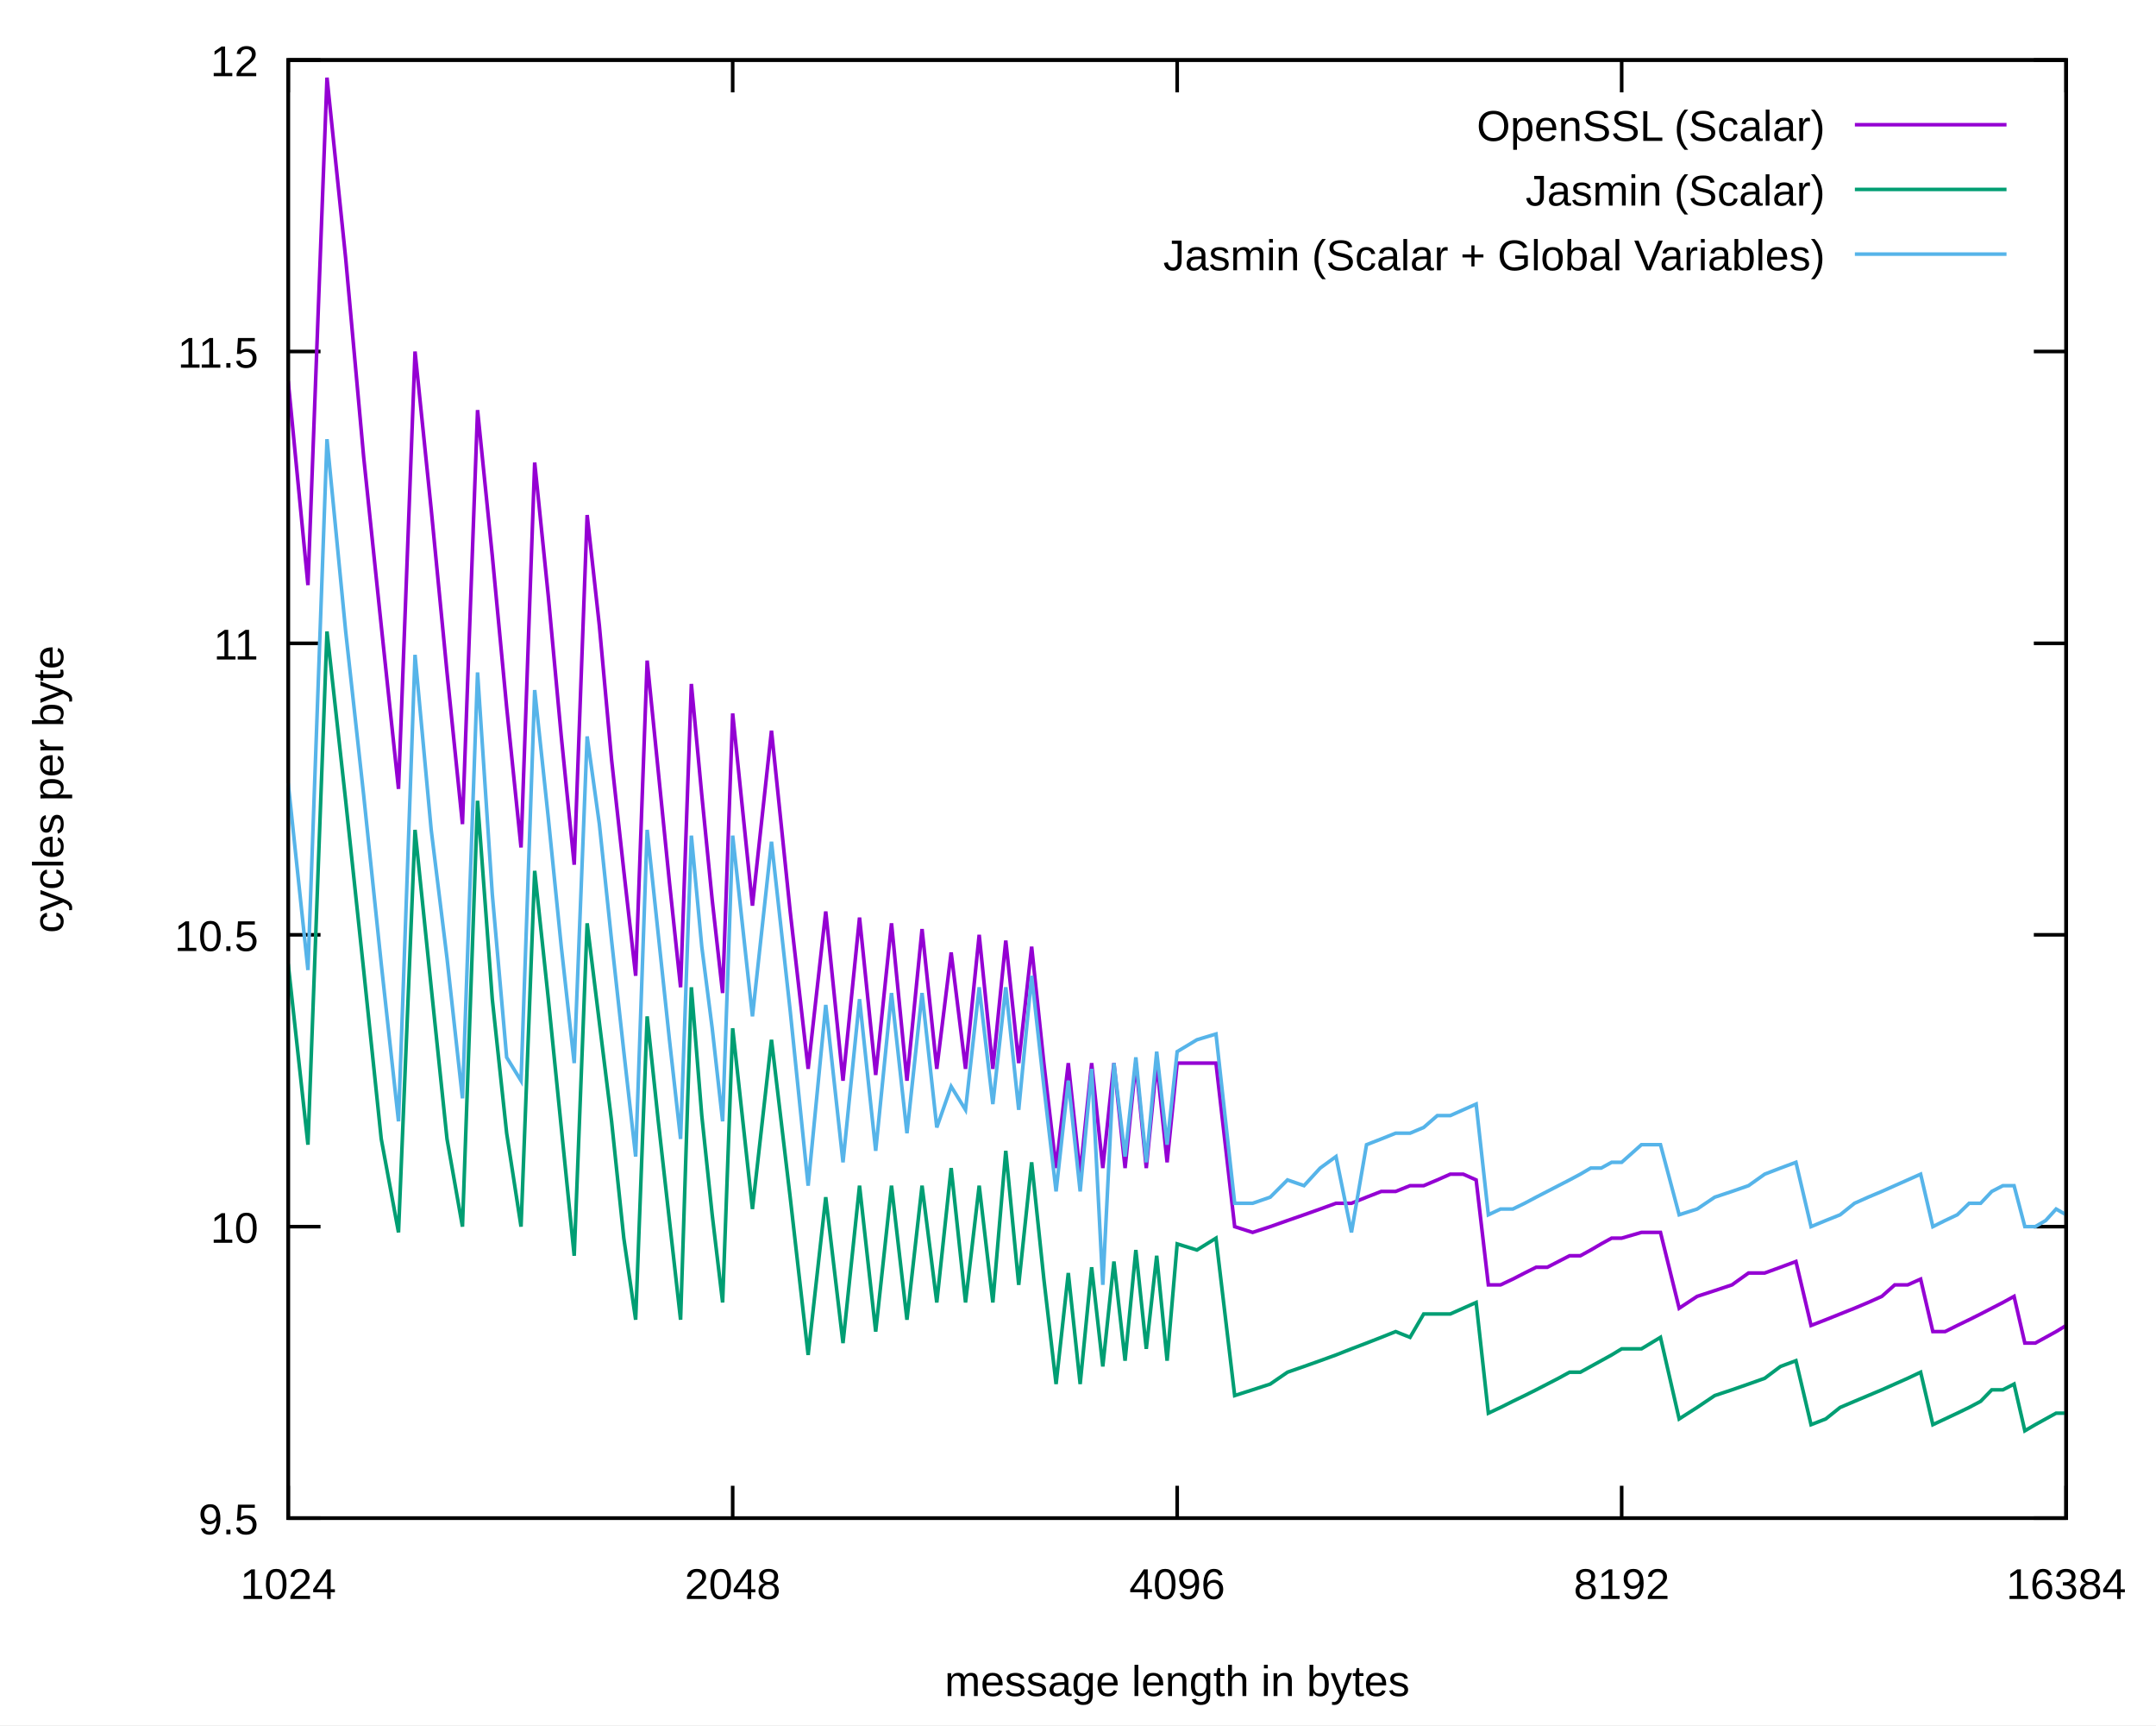
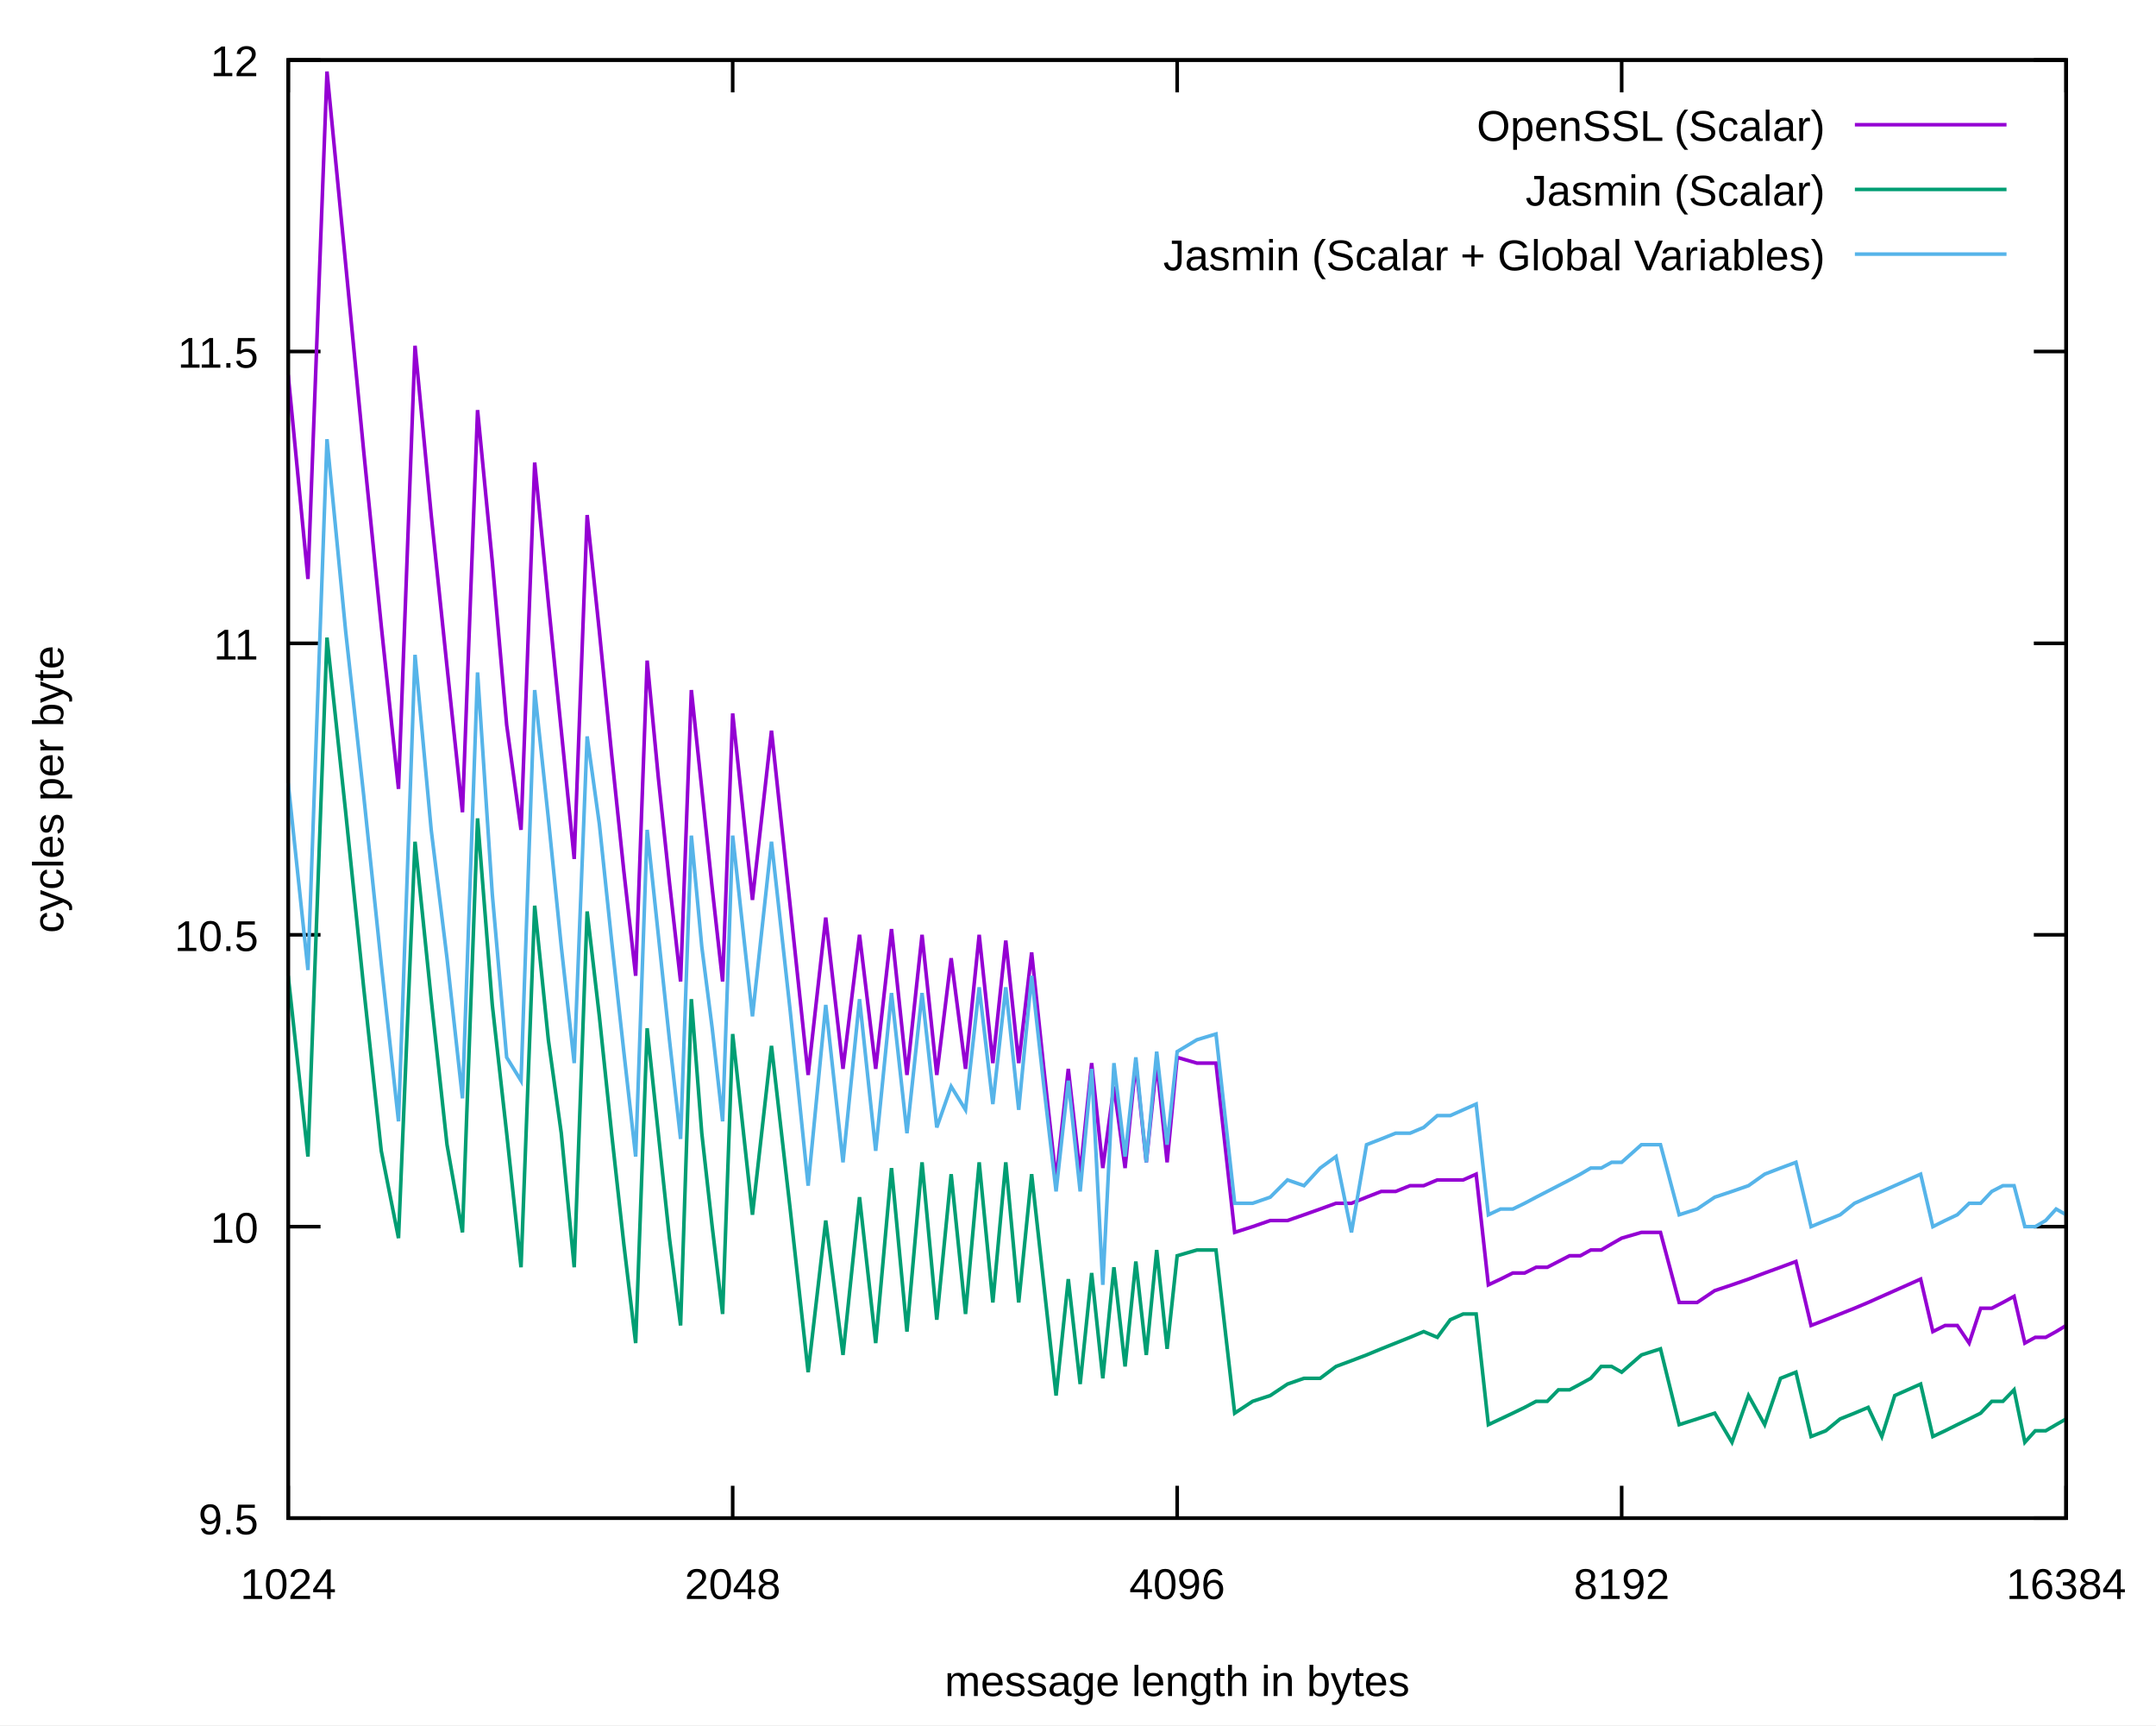
<svg xmlns="http://www.w3.org/2000/svg" xmlns:xlink="http://www.w3.org/1999/xlink" width="600" height="480" viewBox="0 0 600 480">
  <g id="gnuplot_canvas">
    <rect x="0" y="0" width="600" height="480" fill="#ffffff" />
    <defs>
      <circle id="gpDot" r="0.5" stroke-width="0.5" />
      <path id="gpPt0" stroke-width="0.222" stroke="currentColor" d="M-1,0 h2 M0,-1 v2" />
      <path id="gpPt1" stroke-width="0.222" stroke="currentColor" d="M-1,-1 L1,1 M1,-1 L-1,1" />
      <path id="gpPt2" stroke-width="0.222" stroke="currentColor" d="M-1,0 L1,0 M0,-1 L0,1 M-1,-1 L1,1 M-1,1 L1,-1" />
      <rect id="gpPt3" stroke-width="0.222" stroke="currentColor" x="-1" y="-1" width="2" height="2" />
      <rect id="gpPt4" stroke-width="0.222" stroke="currentColor" fill="currentColor" x="-1" y="-1" width="2" height="2" />
      <circle id="gpPt5" stroke-width="0.222" stroke="currentColor" cx="0" cy="0" r="1" />
      <use xlink:href="#gpPt5" id="gpPt6" fill="currentColor" stroke="none" />
      <path id="gpPt7" stroke-width="0.222" stroke="currentColor" d="M0,-1.33 L-1.33,0.67 L1.33,0.67 z" />
      <use xlink:href="#gpPt7" id="gpPt8" fill="currentColor" stroke="none" />
      <use xlink:href="#gpPt7" id="gpPt9" stroke="currentColor" transform="rotate(180)" />
      <use xlink:href="#gpPt9" id="gpPt10" fill="currentColor" stroke="none" />
      <use xlink:href="#gpPt3" id="gpPt11" stroke="currentColor" transform="rotate(45)" />
      <use xlink:href="#gpPt11" id="gpPt12" fill="currentColor" stroke="none" />
      <path id="gpPt13" stroke-width="0.222" stroke="currentColor" d="M0,1.330 L1.265,0.411 L0.782,-1.067 L-0.782,-1.076 L-1.265,0.411 z" />
      <use xlink:href="#gpPt13" id="gpPt14" fill="currentColor" stroke="none" />
      <filter id="textbox" filterUnits="objectBoundingBox" x="0" y="0" height="1" width="1">
        <feFlood flood-color="#FFFFFF" flood-opacity="1" result="bgnd" />
        <feComposite in="SourceGraphic" in2="bgnd" operator="atop" />
      </filter>
      <filter id="greybox" filterUnits="objectBoundingBox" x="0" y="0" height="1" width="1">
        <feFlood flood-color="lightgrey" flood-opacity="1" result="grey" />
        <feComposite in="SourceGraphic" in2="grey" operator="atop" />
      </filter>
    </defs>
    <g fill="none" color="#FFFFFF" stroke="black" stroke-width="1.00" stroke-linecap="butt" stroke-linejoin="miter">
</g>
    <g fill="none" color="black" stroke="currentColor" stroke-width="1.00" stroke-linecap="butt" stroke-linejoin="miter">
      <path stroke="black" d="M80.2,422.4 L89.2,422.4 M575.0,422.4 L566.0,422.4  " />
      <g transform="translate(71.9,426.9)" stroke="none" fill="black" font-family="Arial" font-size="12.00" text-anchor="end">
        <text>
          <tspan font-family="Arial"> 9.5</tspan>
        </text>
      </g>
    </g>
    <g fill="none" color="black" stroke="currentColor" stroke-width="1.00" stroke-linecap="butt" stroke-linejoin="miter">
      <path stroke="black" d="M80.2,341.3 L89.2,341.3 M575.0,341.3 L566.0,341.3  " />
      <g transform="translate(71.9,345.8)" stroke="none" fill="black" font-family="Arial" font-size="12.00" text-anchor="end">
        <text>
          <tspan font-family="Arial"> 10</tspan>
        </text>
      </g>
    </g>
    <g fill="none" color="black" stroke="currentColor" stroke-width="1.00" stroke-linecap="butt" stroke-linejoin="miter">
      <path stroke="black" d="M80.2,260.1 L89.2,260.1 M575.0,260.1 L566.0,260.1  " />
      <g transform="translate(71.9,264.6)" stroke="none" fill="black" font-family="Arial" font-size="12.00" text-anchor="end">
        <text>
          <tspan font-family="Arial"> 10.5</tspan>
        </text>
      </g>
    </g>
    <g fill="none" color="black" stroke="currentColor" stroke-width="1.00" stroke-linecap="butt" stroke-linejoin="miter">
      <path stroke="black" d="M80.2,179.0 L89.2,179.0 M575.0,179.0 L566.0,179.0  " />
      <g transform="translate(71.9,183.5)" stroke="none" fill="black" font-family="Arial" font-size="12.00" text-anchor="end">
        <text>
          <tspan font-family="Arial"> 11</tspan>
        </text>
      </g>
    </g>
    <g fill="none" color="black" stroke="currentColor" stroke-width="1.00" stroke-linecap="butt" stroke-linejoin="miter">
      <path stroke="black" d="M80.2,97.8 L89.2,97.8 M575.0,97.8 L566.0,97.8  " />
      <g transform="translate(71.9,102.3)" stroke="none" fill="black" font-family="Arial" font-size="12.00" text-anchor="end">
        <text>
          <tspan font-family="Arial"> 11.5</tspan>
        </text>
      </g>
    </g>
    <g fill="none" color="black" stroke="currentColor" stroke-width="1.00" stroke-linecap="butt" stroke-linejoin="miter">
      <path stroke="black" d="M80.2,16.7 L89.2,16.7 M575.0,16.7 L566.0,16.7  " />
      <g transform="translate(71.9,21.2)" stroke="none" fill="black" font-family="Arial" font-size="12.00" text-anchor="end">
        <text>
          <tspan font-family="Arial"> 12</tspan>
        </text>
      </g>
    </g>
    <g fill="none" color="black" stroke="currentColor" stroke-width="1.00" stroke-linecap="butt" stroke-linejoin="miter">
      <path stroke="black" d="M80.2,422.4 L80.2,413.4 M80.2,16.7 L80.2,25.7  " />
      <g transform="translate(80.2,444.9)" stroke="none" fill="black" font-family="Arial" font-size="12.00" text-anchor="middle">
        <text>
          <tspan font-family="Arial"> 1024</tspan>
        </text>
      </g>
    </g>
    <g fill="none" color="black" stroke="currentColor" stroke-width="1.00" stroke-linecap="butt" stroke-linejoin="miter">
      <path stroke="black" d="M203.9,422.4 L203.9,413.4 M203.9,16.7 L203.9,25.7  " />
      <g transform="translate(203.9,444.9)" stroke="none" fill="black" font-family="Arial" font-size="12.00" text-anchor="middle">
        <text>
          <tspan font-family="Arial"> 2048</tspan>
        </text>
      </g>
    </g>
    <g fill="none" color="black" stroke="currentColor" stroke-width="1.00" stroke-linecap="butt" stroke-linejoin="miter">
      <path stroke="black" d="M327.6,422.4 L327.6,413.4 M327.6,16.7 L327.6,25.7  " />
      <g transform="translate(327.6,444.9)" stroke="none" fill="black" font-family="Arial" font-size="12.00" text-anchor="middle">
        <text>
          <tspan font-family="Arial"> 4096</tspan>
        </text>
      </g>
    </g>
    <g fill="none" color="black" stroke="currentColor" stroke-width="1.00" stroke-linecap="butt" stroke-linejoin="miter">
      <path stroke="black" d="M451.3,422.4 L451.3,413.4 M451.3,16.7 L451.3,25.7  " />
      <g transform="translate(451.3,444.9)" stroke="none" fill="black" font-family="Arial" font-size="12.00" text-anchor="middle">
        <text>
          <tspan font-family="Arial"> 8192</tspan>
        </text>
      </g>
    </g>
    <g fill="none" color="black" stroke="currentColor" stroke-width="1.00" stroke-linecap="butt" stroke-linejoin="miter">
      <path stroke="black" d="M575.0,422.4 L575.0,413.4 M575.0,16.7 L575.0,25.7  " />
      <g transform="translate(575.0,444.9)" stroke="none" fill="black" font-family="Arial" font-size="12.00" text-anchor="middle">
        <text>
          <tspan font-family="Arial"> 16384</tspan>
        </text>
      </g>
    </g>
    <g fill="none" color="black" stroke="currentColor" stroke-width="1.00" stroke-linecap="butt" stroke-linejoin="miter">
</g>
    <g fill="none" color="black" stroke="currentColor" stroke-width="1.00" stroke-linecap="butt" stroke-linejoin="miter">
      <path stroke="black" d="M80.2,16.7 L80.2,422.4 L575.0,422.4 L575.0,16.7 L80.2,16.7 Z  " />
    </g>
    <g fill="none" color="black" stroke="currentColor" stroke-width="1.00" stroke-linecap="butt" stroke-linejoin="miter">
      <g transform="translate(17.6,219.6) rotate(270)" stroke="none" fill="black" font-family="Arial" font-size="12.00" text-anchor="middle">
        <text>
          <tspan font-family="Arial">cycles per byte</tspan>
        </text>
      </g>
    </g>
    <g fill="none" color="black" stroke="currentColor" stroke-width="1.00" stroke-linecap="butt" stroke-linejoin="miter">
      <g transform="translate(327.6,471.9)" stroke="none" fill="black" font-family="Arial" font-size="12.00" text-anchor="middle">
        <text>
          <tspan font-family="Arial">message length in bytes</tspan>
        </text>
      </g>
    </g>
    <g fill="none" color="black" stroke="currentColor" stroke-width="1.00" stroke-linecap="butt" stroke-linejoin="miter">
</g>
    <g id="gnuplot_plot_1">
      <g fill="none" color="black" stroke="currentColor" stroke-width="1.00" stroke-linecap="butt" stroke-linejoin="miter">
        <g transform="translate(507.9,39.2)" stroke="none" fill="black" font-family="Arial" font-size="12.00" text-anchor="end">
          <text>
            <tspan font-family="Arial">OpenSSL (Scalar)</tspan>
          </text>
        </g>
      </g>
      <g fill="none" color="black" stroke="currentColor" stroke-width="1.00" stroke-linecap="butt" stroke-linejoin="miter">
-         <path stroke="rgb(148,   0, 211)" d="M516.2,34.7 L558.4,34.7 M80.2,106.0 L85.7,162.8 L91.0,21.6 L96.2,71.9 L101.2,127.1 L106.1,174.1   L110.9,219.5 L115.5,97.8 L120.0,141.7 L124.4,187.1 L128.7,229.3 L132.9,114.1 L137.0,154.6 L141.0,196.8   L145.0,235.8 L148.8,128.7 L152.6,166.0 L156.2,204.9 L159.8,240.6 L163.4,143.3 L166.8,174.1 L170.2,211.4   L173.6,242.3 L176.9,271.5 L180.1,183.8 L183.2,214.7 L186.3,245.5 L189.4,274.7 L192.4,190.3 L195.3,221.2   L198.2,250.4 L201.1,276.3 L203.9,198.5 L209.4,252.0 L214.7,203.3 L219.9,253.6 L224.9,297.4 L229.8,253.6   L234.6,300.7 L239.2,255.3 L243.7,299.1 L248.1,256.9 L252.4,300.7 L256.6,258.5 L260.7,297.4 L264.7,265.0   L268.7,297.4 L272.5,260.1 L276.3,297.4 L279.9,261.7 L283.5,295.8 L287.1,263.4 L290.5,295.8 L293.9,325.0   L297.3,295.8 L300.6,326.7 L303.8,295.8 L306.9,325.0 L310.0,295.8 L313.1,325.0 L316.1,295.8 L319.0,325.0   L321.9,295.8 L324.8,323.4 L327.6,295.8 L333.1,295.8 L338.4,295.8 L343.6,341.3 L348.6,342.9 L353.5,341.3   L358.3,339.6 L362.9,338.0 L367.4,336.4 L371.8,334.8 L376.1,334.8 L380.3,333.1 L384.4,331.5 L388.4,331.5   L392.4,329.9 L396.2,329.9 L400.0,328.3 L403.6,326.7 L407.2,326.7 L410.8,328.3 L414.2,357.5 L417.6,357.5   L421.0,355.9 L424.3,354.2 L427.5,352.6 L430.6,352.6 L433.7,351.0 L436.8,349.4 L439.8,349.4 L442.7,347.8   L445.6,346.1 L448.5,344.5 L451.3,344.5 L456.8,342.9 L462.1,342.9 L467.3,364.0 L472.3,360.7 L477.2,359.1   L482.0,357.5 L486.6,354.2 L491.1,354.2 L495.5,352.6 L499.8,351.0 L504.0,368.8 L508.1,367.2 L512.1,365.6   L516.1,364.0 L519.9,362.4 L523.7,360.7 L527.3,357.5 L530.9,357.5 L534.5,355.9 L537.9,370.5 L541.3,370.5   L544.7,368.8 L548.0,367.2 L551.2,365.6 L554.3,364.0 L557.4,362.4 L560.5,360.7 L563.5,373.7 L566.4,373.7   L569.3,372.1 L572.2,370.5 L575.0,368.8  " />
+         <path stroke="rgb(148,   0, 211)" d="M516.2,34.7 L558.4,34.7 M80.2,104.3 L85.7,161.1 L91.0,19.9 L96.2,73.5 L101.2,125.4 L106.1,174.1   L110.9,219.5 L115.5,96.2 L120.0,143.3 L124.4,185.5 L128.7,226.0 L132.9,114.1 L137.0,156.3 L141.0,201.7   L145.0,230.9 L148.8,128.7 L152.6,167.6 L156.2,203.3 L159.8,239.0 L163.4,143.3 L166.8,175.7 L170.2,209.8   L173.6,242.3 L176.9,271.5 L180.1,183.8 L183.2,216.3 L186.3,245.5 L189.4,273.1 L192.4,192.0 L195.3,219.5   L198.2,247.1 L201.1,273.1 L203.9,198.5 L209.4,250.4 L214.7,203.3 L219.9,252.0 L224.9,299.1 L229.8,255.3   L234.6,297.4 L239.2,260.1 L243.7,297.4 L248.1,258.5 L252.4,299.1 L256.6,260.1 L260.7,299.1 L264.7,266.6   L268.7,297.4 L272.5,260.1 L276.3,295.8 L279.9,261.7 L283.5,295.8 L287.1,265.0 L290.5,297.4 L293.9,328.3   L297.3,297.4 L300.6,326.7 L303.8,295.8 L306.9,325.0 L310.0,302.3 L313.1,325.0 L316.1,295.8 L319.0,323.4   L321.9,295.8 L324.8,323.4 L327.6,294.2 L333.1,295.8 L338.4,295.8 L343.6,342.9 L348.6,341.3 L353.5,339.6   L358.3,339.6 L362.9,338.0 L367.4,336.4 L371.8,334.8 L376.1,334.8 L380.3,333.1 L384.4,331.5 L388.4,331.5   L392.4,329.9 L396.2,329.9 L400.0,328.3 L403.6,328.3 L407.2,328.3 L410.8,326.7 L414.2,357.5 L417.6,355.9   L421.0,354.2 L424.3,354.2 L427.5,352.6 L430.6,352.6 L433.7,351.0 L436.8,349.4 L439.8,349.4 L442.7,347.8   L445.6,347.8 L448.5,346.1 L451.3,344.5 L456.8,342.9 L462.1,342.9 L467.3,362.4 L472.3,362.4 L477.2,359.1   L482.0,357.5 L486.6,355.9 L491.1,354.2 L495.5,352.6 L499.8,351.0 L504.0,368.8 L508.1,367.2 L512.1,365.6   L516.1,364.0 L519.9,362.4 L523.7,360.7 L527.3,359.1 L530.9,357.5 L534.5,355.9 L537.9,370.5 L541.3,368.8   L544.7,368.8 L548.0,373.7 L551.2,364.0 L554.3,364.0 L557.4,362.4 L560.5,360.7 L563.5,373.7 L566.4,372.1   L569.3,372.1 L572.2,370.5 L575.0,368.8  " />
      </g>
    </g>
    <g id="gnuplot_plot_2">
      <g fill="none" color="black" stroke="currentColor" stroke-width="1.00" stroke-linecap="butt" stroke-linejoin="miter">
        <g transform="translate(507.9,57.2)" stroke="none" fill="black" font-family="Arial" font-size="12.00" text-anchor="end">
          <text>
            <tspan font-family="Arial">Jasmin (Scalar)</tspan>
          </text>
        </g>
      </g>
      <g fill="none" color="black" stroke="currentColor" stroke-width="1.00" stroke-linecap="butt" stroke-linejoin="miter">
-         <path stroke="rgb(  0, 158, 115)" d="M516.2,52.7 L558.4,52.7 M80.2,268.2 L85.7,318.5 L91.0,175.7 L96.2,222.8 L101.2,269.9 L106.1,316.9   L110.9,342.9 L115.5,230.9 L120.0,274.7 L124.4,316.9 L128.7,341.3 L132.9,222.8 L137.0,278.0 L141.0,315.3   L145.0,341.3 L148.8,242.3 L152.6,278.0 L156.2,313.7 L159.8,349.4 L163.4,256.9 L166.8,284.5 L170.2,312.0   L173.6,344.5 L176.9,367.2 L180.1,282.8 L183.2,312.0 L186.3,339.6 L189.4,367.2 L192.4,274.7 L195.3,310.4   L198.2,338.0 L201.1,362.4 L203.9,286.1 L209.4,336.4 L214.7,289.3 L219.9,333.1 L224.9,377.0 L229.8,333.1   L234.6,373.7 L239.2,329.9 L243.7,370.5 L248.1,329.9 L252.4,367.2 L256.6,329.9 L260.7,362.4 L264.7,325.0   L268.7,362.4 L272.5,329.9 L276.3,362.4 L279.9,320.2 L283.5,357.5 L287.1,323.4 L290.5,355.9 L293.9,385.1   L297.3,354.2 L300.6,385.1 L303.8,352.6 L306.9,380.2 L310.0,351.0 L313.1,378.6 L316.1,347.8 L319.0,375.3   L321.9,349.4 L324.8,378.6 L327.6,346.1 L333.1,347.8 L338.4,344.5 L343.6,388.3 L348.6,386.7 L353.5,385.1   L358.3,381.8 L362.9,380.2 L367.4,378.6 L371.8,377.0 L376.1,375.3 L380.3,373.7 L384.4,372.1 L388.4,370.5   L392.4,372.1 L396.2,365.6 L400.0,365.6 L403.6,365.6 L407.2,364.0 L410.8,362.4 L414.2,393.2 L417.6,391.6   L421.0,389.9 L424.3,388.3 L427.5,386.7 L430.6,385.1 L433.7,383.5 L436.8,381.8 L439.8,381.8 L442.7,380.2   L445.6,378.6 L448.5,377.0 L451.3,375.3 L456.8,375.3 L462.1,372.1 L467.3,394.8 L472.3,391.6 L477.2,388.3   L482.0,386.7 L486.6,385.1 L491.1,383.5 L495.5,380.2 L499.8,378.6 L504.0,396.4 L508.1,394.8 L512.1,391.6   L516.1,389.9 L519.9,388.3 L523.7,386.7 L527.3,385.1 L530.9,383.5 L534.5,381.8 L537.9,396.4 L541.3,394.8   L544.7,393.2 L548.0,391.6 L551.2,389.9 L554.3,386.7 L557.4,386.7 L560.5,385.1 L563.5,398.1 L566.4,396.4   L569.3,394.8 L572.2,393.2 L575.0,393.2  " />
+         <path stroke="rgb(  0, 158, 115)" d="M516.2,52.7 L558.4,52.7 M80.2,271.5 L85.7,321.8 L91.0,177.4 L96.2,226.0 L101.2,274.7 L106.1,320.2   L110.9,344.5 L115.5,234.2 L120.0,278.0 L124.4,318.5 L128.7,342.9 L132.9,227.7 L137.0,279.6 L141.0,315.3   L145.0,352.6 L148.8,252.0 L152.6,289.3 L156.2,315.3 L159.8,352.6 L163.4,253.6 L166.8,282.8 L170.2,315.3   L173.6,346.1 L176.9,373.7 L180.1,286.1 L183.2,315.3 L186.3,344.5 L189.4,368.8 L192.4,278.0 L195.3,315.3   L198.2,341.3 L201.1,365.6 L203.9,287.7 L209.4,338.0 L214.7,291.0 L219.9,336.4 L224.9,381.8 L229.8,339.6   L234.6,377.0 L239.2,333.1 L243.7,373.7 L248.1,325.0 L252.4,370.5 L256.6,323.4 L260.7,367.2 L264.7,326.7   L268.7,365.6 L272.5,323.4 L276.3,362.4 L279.9,323.4 L283.5,362.4 L287.1,326.7 L290.5,357.5 L293.9,388.3   L297.3,355.9 L300.6,385.1 L303.8,354.2 L306.9,383.5 L310.0,352.6 L313.1,380.2 L316.1,351.0 L319.0,377.0   L321.9,347.8 L324.8,375.3 L327.6,349.4 L333.1,347.8 L338.4,347.8 L343.6,393.2 L348.6,389.9 L353.5,388.3   L358.3,385.1 L362.9,383.5 L367.4,383.5 L371.8,380.2 L376.1,378.6 L380.3,377.0 L384.4,375.3 L388.4,373.7   L392.4,372.1 L396.2,370.5 L400.0,372.1 L403.6,367.2 L407.2,365.6 L410.8,365.6 L414.2,396.4 L417.6,394.8   L421.0,393.2 L424.3,391.6 L427.5,389.9 L430.6,389.9 L433.7,386.7 L436.8,386.7 L439.8,385.1 L442.7,383.5   L445.6,380.2 L448.5,380.2 L451.3,381.8 L456.8,377.0 L462.1,375.3 L467.3,396.4 L472.3,394.8 L477.2,393.2   L482.0,401.3 L486.6,388.3 L491.1,396.4 L495.5,383.5 L499.8,381.8 L504.0,399.7 L508.1,398.1 L512.1,394.8   L516.1,393.2 L519.9,391.6 L523.7,399.7 L527.3,388.3 L530.9,386.7 L534.5,385.1 L537.9,399.7 L541.3,398.1   L544.7,396.4 L548.0,394.8 L551.2,393.2 L554.3,389.9 L557.4,389.9 L560.5,386.7 L563.5,401.3 L566.4,398.1   L569.3,398.1 L572.2,396.4 L575.0,394.8  " />
      </g>
    </g>
    <g id="gnuplot_plot_3">
      <g fill="none" color="black" stroke="currentColor" stroke-width="1.00" stroke-linecap="butt" stroke-linejoin="miter">
        <g transform="translate(507.9,75.2)" stroke="none" fill="black" font-family="Arial" font-size="12.00" text-anchor="end">
          <text>
            <tspan font-family="Arial">Jasmin (Scalar + Global Variables)</tspan>
          </text>
        </g>
      </g>
      <g fill="none" color="black" stroke="currentColor" stroke-width="1.00" stroke-linecap="butt" stroke-linejoin="miter">
        <path stroke="rgb( 86, 180, 233)" d="M516.2,70.7 L558.4,70.7 M80.2,217.9 L85.7,269.9 L91.0,122.2 L96.2,175.7 L101.2,221.2 L106.1,268.2   L110.9,312.0 L115.5,182.2 L120.0,230.9 L124.4,266.6 L128.7,305.6 L132.9,187.1 L137.0,248.8 L141.0,294.2   L145.0,300.7 L148.8,192.0 L152.6,227.7 L156.2,263.4 L159.8,295.8 L163.4,204.9 L166.8,229.3 L170.2,261.7   L173.6,292.6 L176.9,321.8 L180.1,230.9 L183.2,260.1 L186.3,289.3 L189.4,316.9 L192.4,232.5 L195.3,263.4   L198.2,286.1 L201.1,312.0 L203.9,232.5 L209.4,282.8 L214.7,234.2 L219.9,281.2 L224.9,329.9 L229.8,279.6   L234.6,323.4 L239.2,278.0 L243.7,320.2 L248.1,276.3 L252.4,315.3 L256.6,276.3 L260.7,313.7 L264.7,302.3   L268.7,308.8 L272.5,274.7 L276.3,307.2 L279.9,274.7 L283.5,308.8 L287.1,271.5 L290.5,302.3 L293.9,331.5   L297.3,300.7 L300.6,331.5 L303.8,297.4 L306.9,357.5 L310.0,295.8 L313.1,321.8 L316.1,294.2 L319.0,323.4   L321.9,292.6 L324.8,318.5 L327.6,292.6 L333.1,289.3 L338.4,287.7 L343.6,334.8 L348.6,334.8 L353.5,333.1   L358.3,328.3 L362.9,329.9 L367.4,325.0 L371.8,321.8 L376.1,342.9 L380.3,318.5 L384.4,316.9 L388.4,315.3   L392.4,315.3 L396.2,313.7 L400.0,310.4 L403.6,310.4 L407.2,308.8 L410.8,307.2 L414.2,338.0 L417.6,336.4   L421.0,336.4 L424.3,334.8 L427.5,333.1 L430.6,331.5 L433.7,329.9 L436.8,328.3 L439.8,326.7 L442.7,325.0   L445.6,325.0 L448.5,323.4 L451.3,323.4 L456.8,318.5 L462.1,318.5 L467.3,338.0 L472.3,336.4 L477.2,333.1   L482.0,331.5 L486.6,329.9 L491.1,326.7 L495.5,325.0 L499.8,323.4 L504.0,341.3 L508.1,339.6 L512.1,338.0   L516.1,334.8 L519.9,333.1 L523.7,331.5 L527.3,329.9 L530.9,328.3 L534.5,326.7 L537.9,341.3 L541.3,339.6   L544.7,338.0 L548.0,334.8 L551.2,334.8 L554.3,331.5 L557.4,329.9 L560.5,329.9 L563.5,341.3 L566.4,341.3   L569.3,339.6 L572.2,336.4 L575.0,338.0  " />
      </g>
    </g>
    <g fill="none" color="#FFFFFF" stroke="rgb( 86, 180, 233)" stroke-width="2.00" stroke-linecap="butt" stroke-linejoin="miter">
</g>
    <g fill="none" color="black" stroke="currentColor" stroke-width="2.00" stroke-linecap="butt" stroke-linejoin="miter">
</g>
    <g fill="none" color="black" stroke="black" stroke-width="1.00" stroke-linecap="butt" stroke-linejoin="miter">
</g>
    <g fill="none" color="black" stroke="currentColor" stroke-width="1.00" stroke-linecap="butt" stroke-linejoin="miter">
      <path stroke="black" d="M80.2,16.7 L80.2,422.4 L575.0,422.4 L575.0,16.7 L80.2,16.7 Z  " />
    </g>
    <g fill="none" color="black" stroke="currentColor" stroke-width="1.00" stroke-linecap="butt" stroke-linejoin="miter">
</g>
  </g>
</svg>
